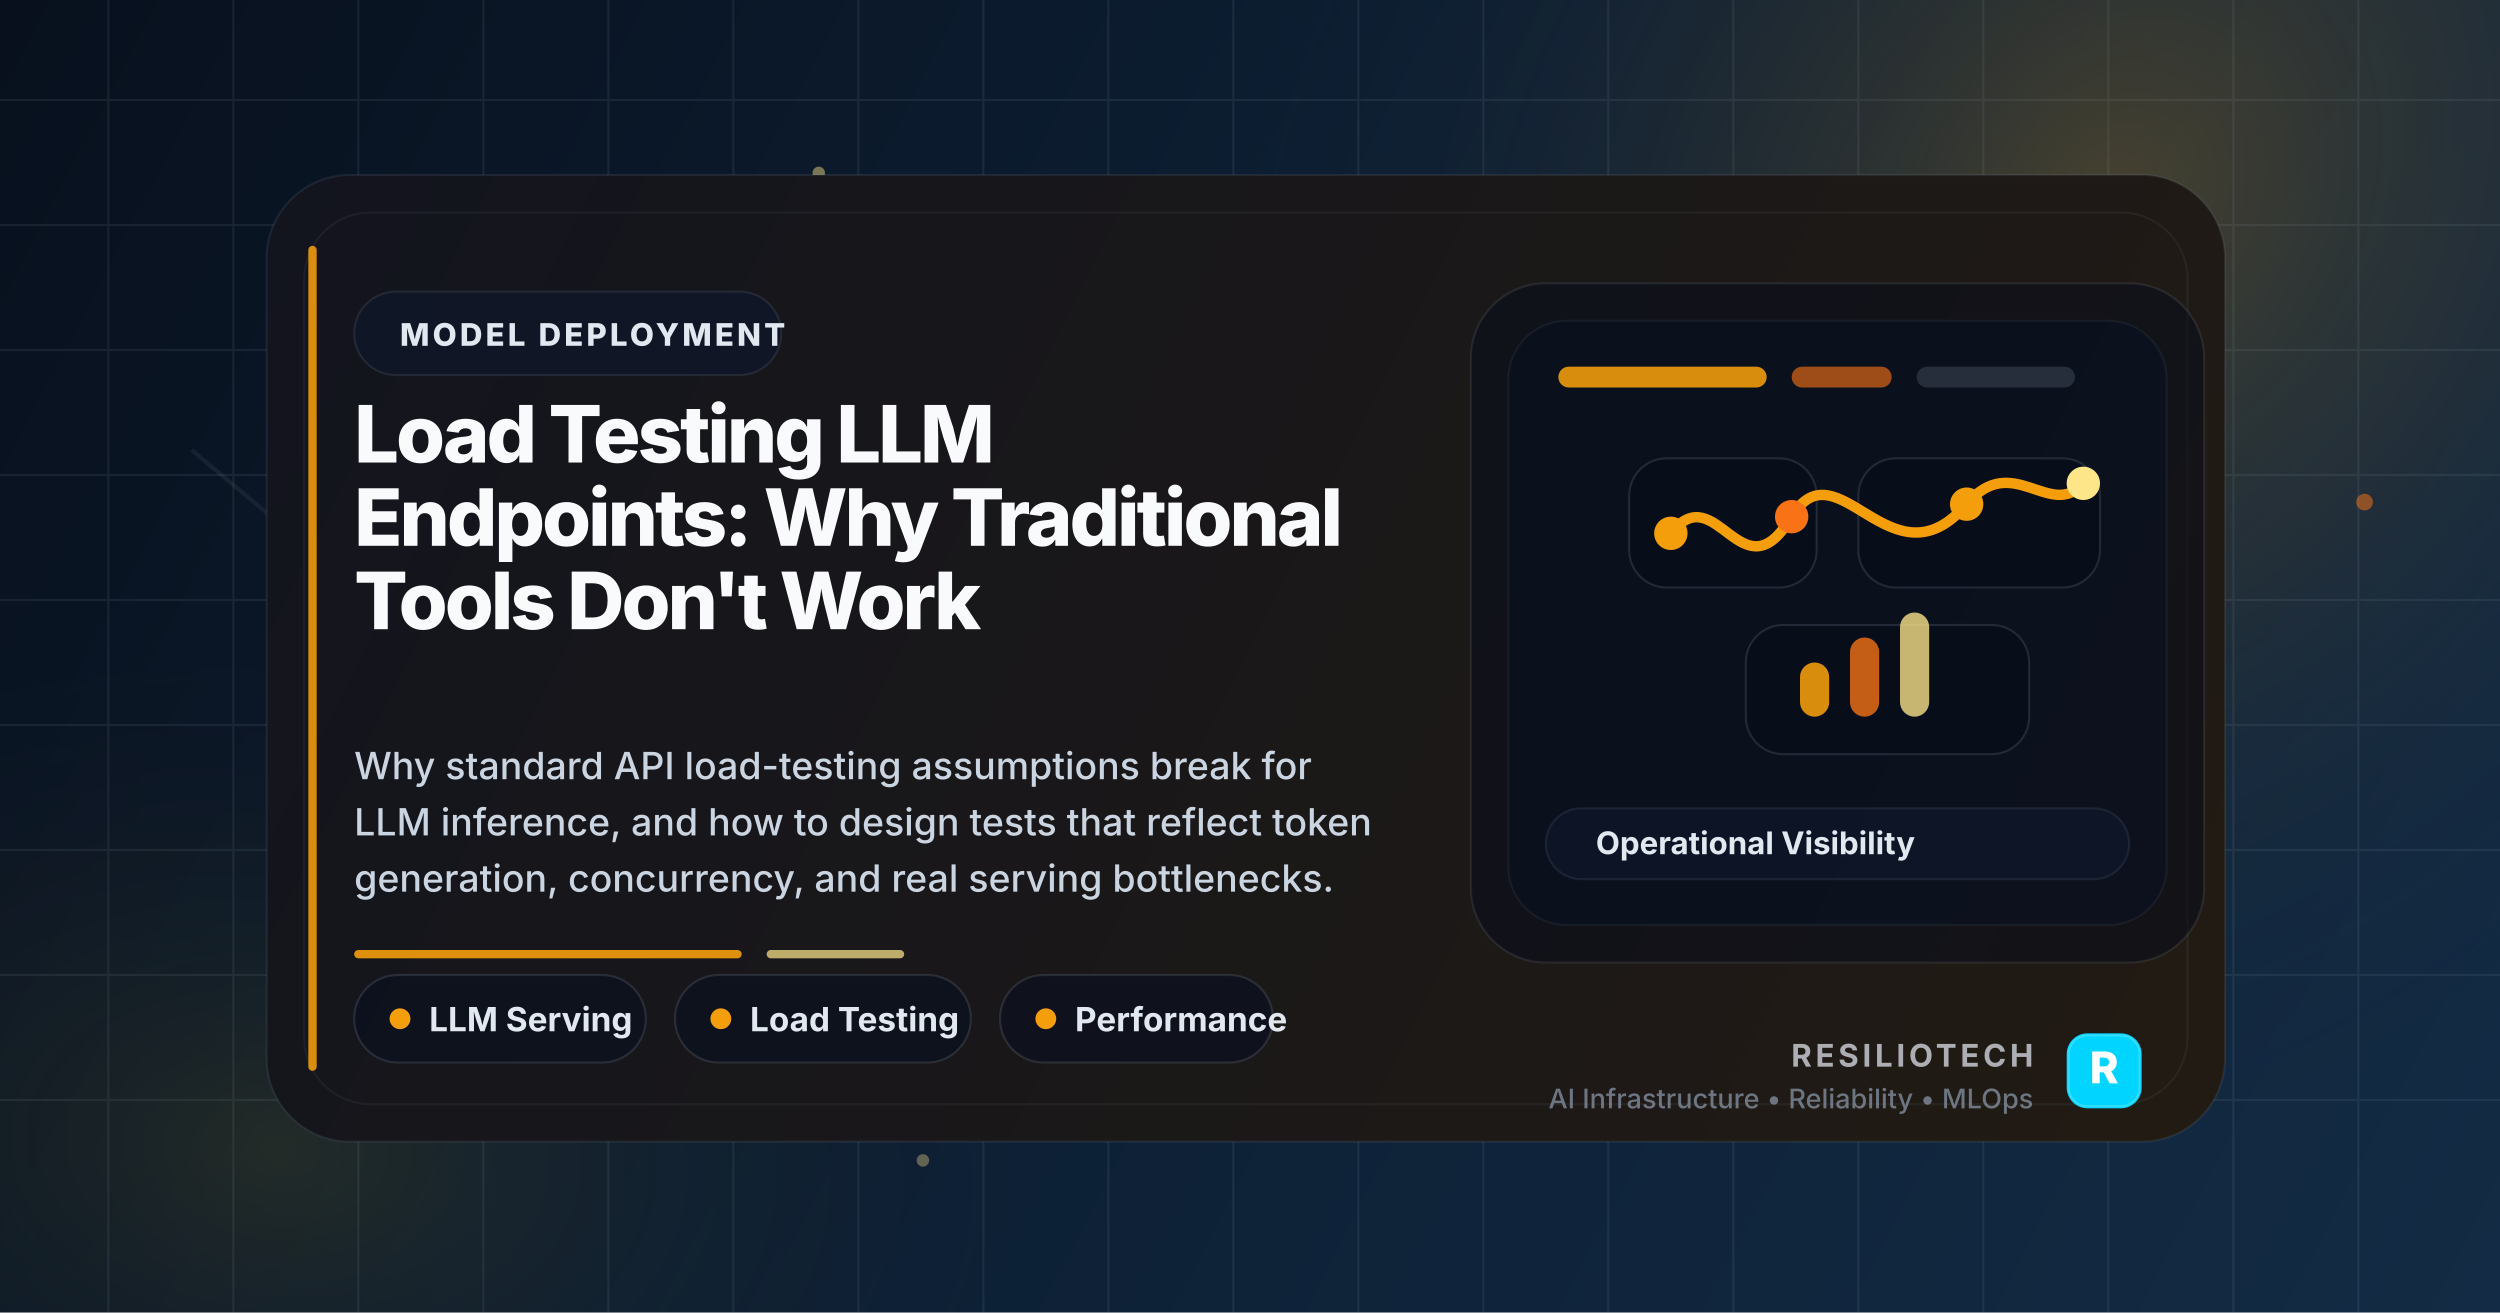
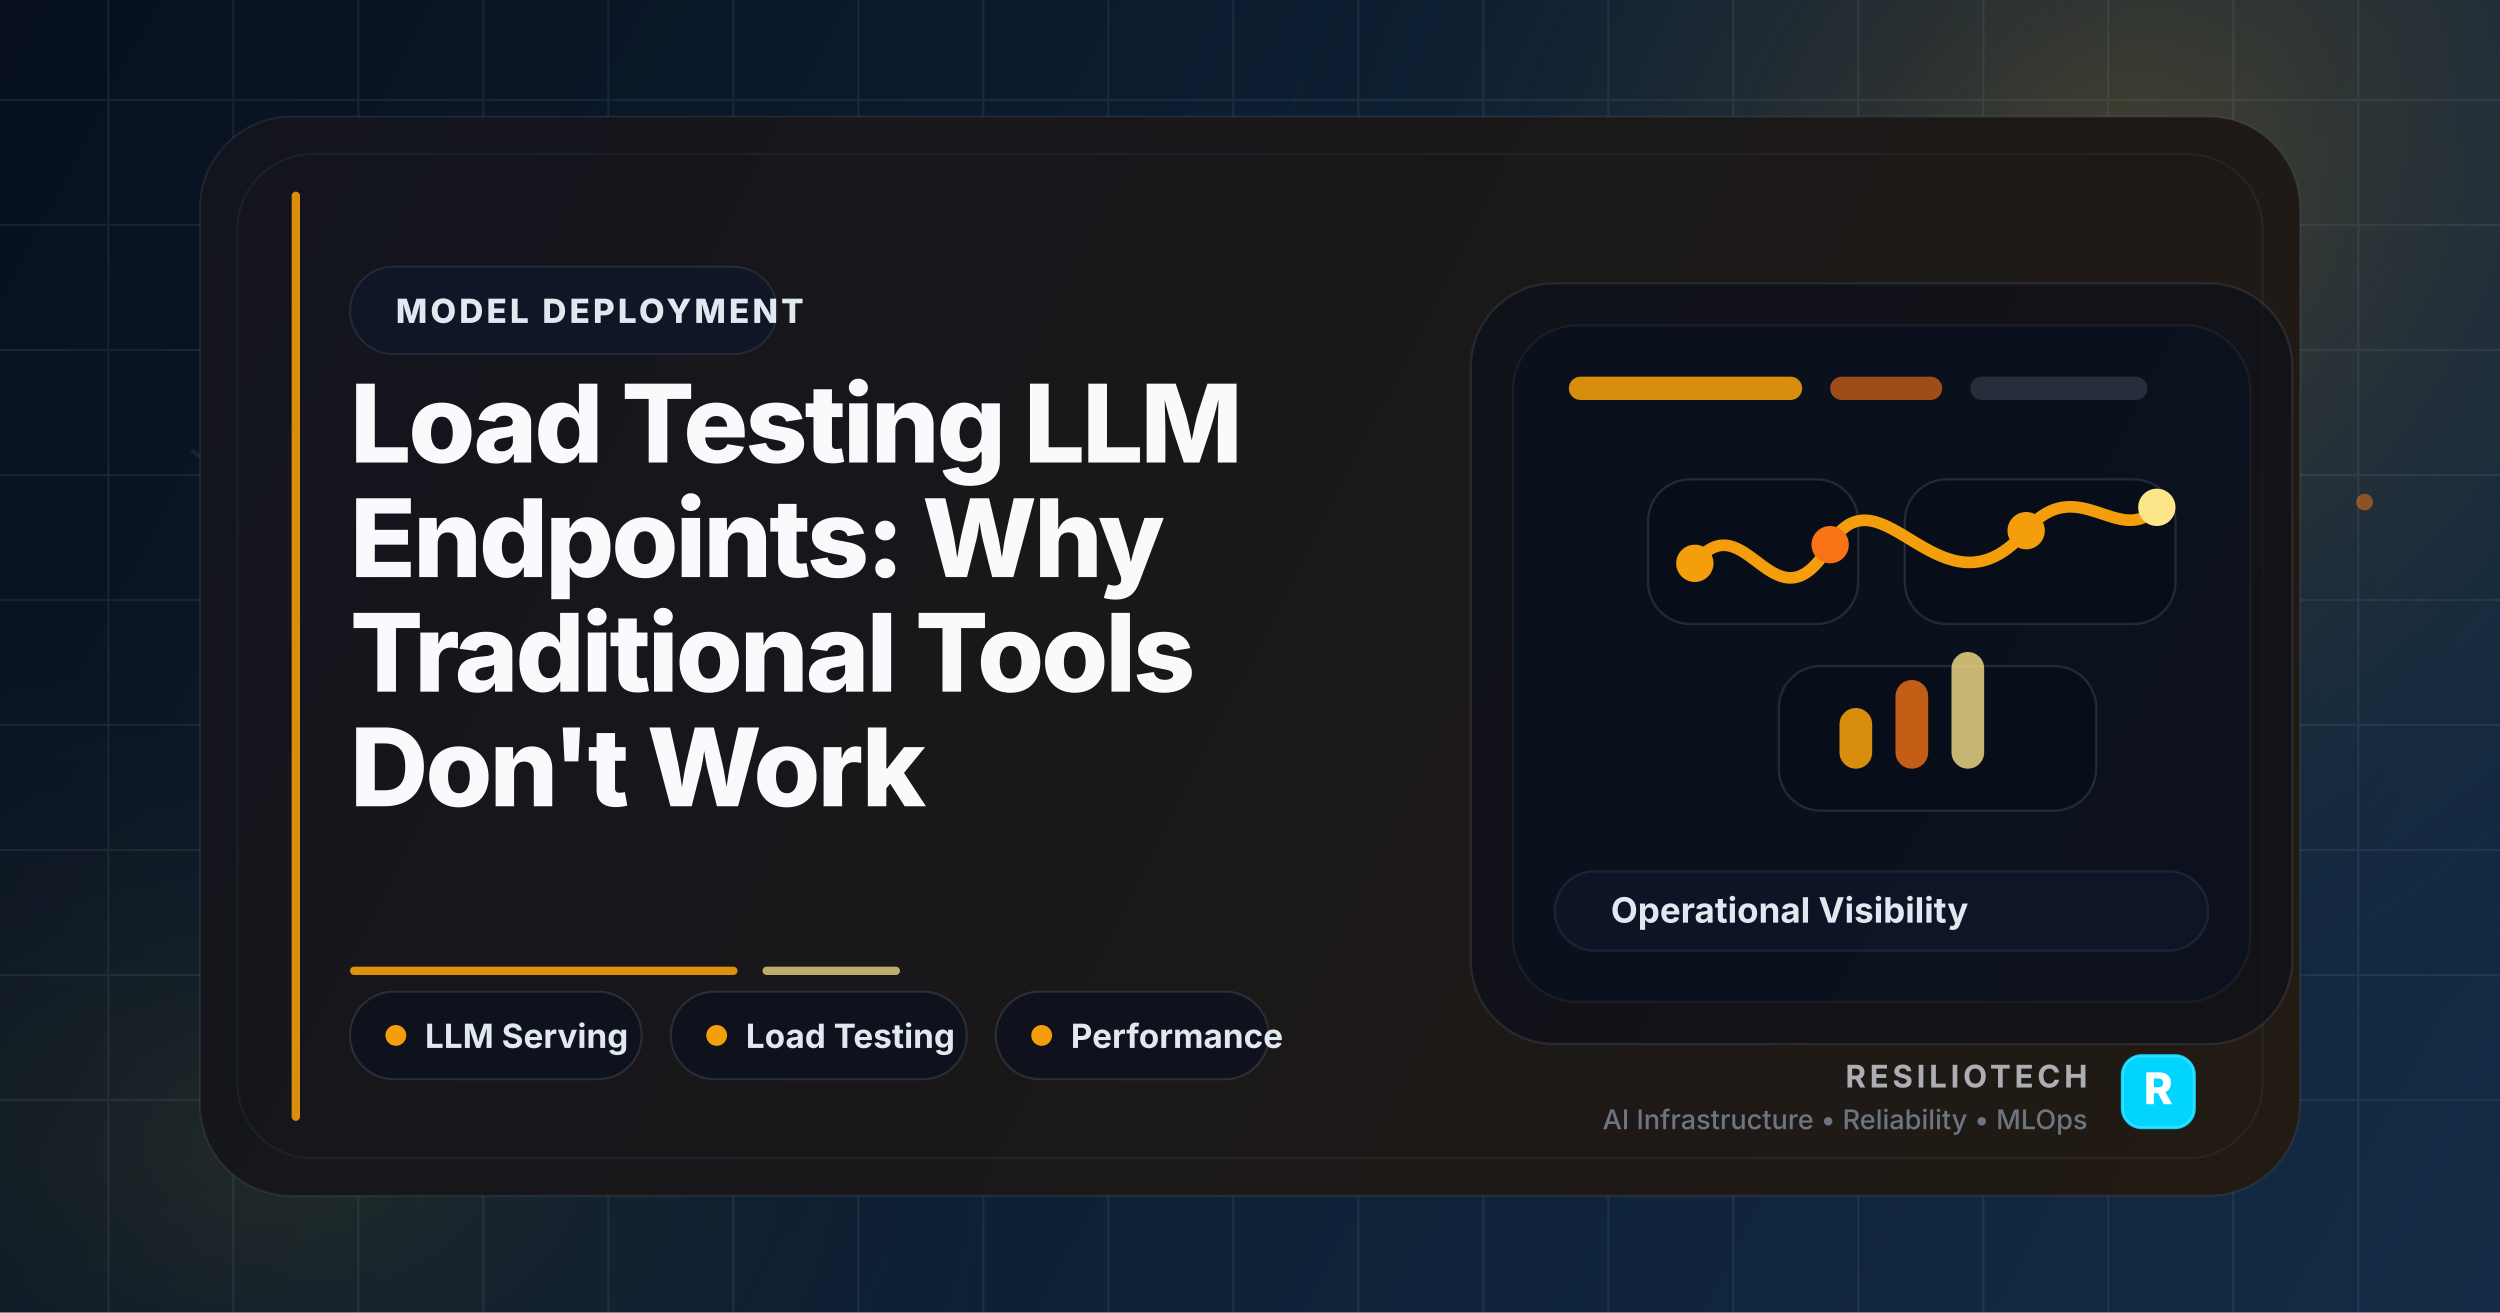
<svg xmlns="http://www.w3.org/2000/svg" width="1200" height="630" viewBox="0 0 1200 630" fill="none">
  <defs>
    <linearGradient id="bg" x1="0" y1="0" x2="1200" y2="630" gradientUnits="userSpaceOnUse">
      <stop stop-color="#08101d" />
      <stop offset="0.5" stop-color="#0d2035" />
      <stop offset="1" stop-color="#132b44" />
    </linearGradient>
-     <linearGradient id="panel" x1="128" y1="84" x2="1068" y2="548" gradientUnits="userSpaceOnUse">
+     <linearGradient id="panel" x1="96" y1="56" x2="1104" y2="574" gradientUnits="userSpaceOnUse">
      <stop stop-color="#12141e" />
      <stop offset="1" stop-color="#221b13" />
    </linearGradient>
    <radialGradient id="glowA" cx="0" cy="0" r="1" gradientUnits="userSpaceOnUse" gradientTransform="translate(1012 96) rotate(127) scale(512 402)">
      <stop stop-color="rgba(245, 158, 11, 0.24)" />
      <stop offset="1" stop-color="rgba(15, 23, 42, 0)" />
    </radialGradient>
    <radialGradient id="glowB" cx="0" cy="0" r="1" gradientUnits="userSpaceOnUse" gradientTransform="translate(132 552) rotate(5) scale(388 258)">
      <stop stop-color="rgba(250, 204, 21, 0.10)" />
      <stop offset="1" stop-color="rgba(15, 23, 42, 0)" />
    </radialGradient>
-     <linearGradient id="accentLine" x1="148" y1="0" x2="424" y2="0" gradientUnits="userSpaceOnUse">
+     <linearGradient id="accentLine" x1="140" y1="0" x2="416" y2="0" gradientUnits="userSpaceOnUse">
      <stop stop-color="#f59e0b" />
      <stop offset="1" stop-color="#f97316" />
    </linearGradient>
  </defs>
  <rect width="1200" height="630" fill="url(#bg)" />
  <rect width="1200" height="630" fill="url(#glowA)" />
  <rect width="1200" height="630" fill="url(#glowB)" />
  <g opacity="0.11" stroke="#94a3b8" stroke-width="1">
    <path d="M0 48 H1200" />
    <path d="M0 108 H1200" />
    <path d="M0 168 H1200" />
    <path d="M0 228 H1200" />
    <path d="M0 288 H1200" />
    <path d="M0 348 H1200" />
    <path d="M0 408 H1200" />
    <path d="M0 468 H1200" />
    <path d="M0 528 H1200" />
    <path d="M52 0 V630" />
    <path d="M112 0 V630" />
    <path d="M172 0 V630" />
    <path d="M232 0 V630" />
    <path d="M292 0 V630" />
    <path d="M352 0 V630" />
    <path d="M412 0 V630" />
    <path d="M472 0 V630" />
    <path d="M532 0 V630" />
    <path d="M592 0 V630" />
    <path d="M652 0 V630" />
    <path d="M712 0 V630" />
    <path d="M772 0 V630" />
    <path d="M832 0 V630" />
    <path d="M892 0 V630" />
    <path d="M952 0 V630" />
    <path d="M1012 0 V630" />
    <path d="M1072 0 V630" />
    <path d="M1132 0 V630" />
  </g>
  <circle cx="270" cy="130" r="2" fill="#f59e0b" opacity="0.52" />
  <circle cx="443" cy="557" r="3" fill="#fde68a" opacity="0.35" />
  <circle cx="616" cy="478" r="4" fill="#f97316" opacity="0.46" />
  <circle cx="789" cy="399" r="2" fill="#f59e0b" opacity="0.57" />
  <circle cx="962" cy="320" r="3" fill="#fde68a" opacity="0.40" />
  <circle cx="1135" cy="241" r="4" fill="#f97316" opacity="0.51" />
  <circle cx="220" cy="162" r="2" fill="#f59e0b" opacity="0.34" />
  <circle cx="393" cy="83" r="3" fill="#fde68a" opacity="0.45" />
  <circle cx="566" cy="510" r="4" fill="#f97316" opacity="0.56" />
  <circle cx="739" cy="431" r="2" fill="#f59e0b" opacity="0.39" />
  <path d="M190 110 L268 152 L356 154" stroke="rgba(148, 163, 184, 0.10)" stroke-width="2" fill="none" />
  <path d="M251 163 L352 236 L457 279" stroke="rgba(148, 163, 184, 0.10)" stroke-width="2" fill="none" />
  <path d="M92 216 L216 320 L338 324" stroke="rgba(148, 163, 184, 0.10)" stroke-width="2" fill="none" />
-   <rect x="128" y="84" width="940" height="464" rx="40" fill="url(#panel)" stroke="rgba(148, 163, 184, 0.12)" />
-   <rect x="146" y="102" width="904" height="428" rx="32" fill="none" stroke="rgba(148, 163, 184, 0.08)" />
-   <rect x="148" y="118" width="4" height="396" rx="2" fill="url(#accentLine)" opacity="0.88" />
-   <rect x="170" y="140" width="205" height="40" rx="20" fill="rgba(15, 23, 42, 0.72)" stroke="rgba(148, 163, 184, 0.14)" />
-   <text x="192" y="166" fill="#e2e8f0" font-size="15" font-family="Inter, Arial, sans-serif" font-weight="760" letter-spacing="1.5">MODEL DEPLOYMENT</text>
-   <text x="170" y="222" fill="#f8fafc" font-size="38" font-family="Inter, Arial, sans-serif" font-weight="820" letter-spacing="-1.4">
-     <tspan x="170" dy="0">Load Testing LLM</tspan>
-     <tspan x="170" dy="40">Endpoints: Why Traditional</tspan>
-     <tspan x="170" dy="40">Tools Don't Work</tspan>
+   <rect x="96" y="56" width="1008" height="518" rx="44" fill="url(#panel)" stroke="rgba(148, 163, 184, 0.12)" />
+   <rect x="114" y="74" width="972" height="482" rx="36" fill="none" stroke="rgba(148, 163, 184, 0.08)" />
+   <rect x="140" y="92" width="4" height="446" rx="2" fill="url(#accentLine)" opacity="0.88" />
+   <rect x="168" y="128" width="205" height="42" rx="21" fill="rgba(15, 23, 42, 0.72)" stroke="rgba(148, 163, 184, 0.14)" />
+   <text x="190" y="155" fill="#e2e8f0" font-size="16" font-family="Inter, Arial, sans-serif" font-weight="760" letter-spacing="1.5">MODEL DEPLOYMENT</text>
+   <text x="168" y="222" fill="#f8fafc" font-size="52" font-family="Inter, Arial, sans-serif" font-weight="820" letter-spacing="-1.4">
+     <tspan x="168" dy="0">Load Testing LLM</tspan>
+     <tspan x="168" dy="55">Endpoints: Why</tspan>
+     <tspan x="168" dy="55">Traditional Tools</tspan>
+     <tspan x="168" dy="55">Don't Work</tspan>
  </text>
-   <text x="170" y="374" fill="#cbd5e1" font-size="18" font-family="Inter, Arial, sans-serif" font-weight="520">
-     <tspan x="170" dy="0">Why standard API load-testing assumptions break for</tspan>
-     <tspan x="170" dy="27">LLM inference, and how to design tests that reflect token</tspan>
-     <tspan x="170" dy="27">generation, concurrency, and real serving bottlenecks.</tspan>
-   </text>
-   <g transform="translate(170, 0)">
-     <rect x="0" y="468" width="140" height="42" rx="21" fill="rgba(10, 17, 31, 0.70)" stroke="rgba(148, 163, 184, 0.18)" />
-     <circle cx="22" cy="489" r="5" fill="#f59e0b" />
-     <text x="36" y="495" fill="#e2e8f0" font-size="16" font-family="Inter, Arial, sans-serif" font-weight="650">LLM Serving</text>
+   <g transform="translate(168, 0)">
+     <rect x="0" y="476" width="140" height="42" rx="21" fill="rgba(10, 17, 31, 0.70)" stroke="rgba(148, 163, 184, 0.18)" />
+     <circle cx="22" cy="497" r="5" fill="#f59e0b" />
+     <text x="36" y="503" fill="#e2e8f0" font-size="16" font-family="Inter, Arial, sans-serif" font-weight="650">LLM Serving</text>
  </g>
-   <g transform="translate(324, 0)">
-     <rect x="0" y="468" width="142" height="42" rx="21" fill="rgba(10, 17, 31, 0.70)" stroke="rgba(148, 163, 184, 0.18)" />
-     <circle cx="22" cy="489" r="5" fill="#f59e0b" />
-     <text x="36" y="495" fill="#e2e8f0" font-size="16" font-family="Inter, Arial, sans-serif" font-weight="650">Load Testing</text>
+   <g transform="translate(322, 0)">
+     <rect x="0" y="476" width="142" height="42" rx="21" fill="rgba(10, 17, 31, 0.70)" stroke="rgba(148, 163, 184, 0.18)" />
+     <circle cx="22" cy="497" r="5" fill="#f59e0b" />
+     <text x="36" y="503" fill="#e2e8f0" font-size="16" font-family="Inter, Arial, sans-serif" font-weight="650">Load Testing</text>
  </g>
-   <g transform="translate(480, 0)">
-     <rect x="0" y="468" width="131" height="42" rx="21" fill="rgba(10, 17, 31, 0.70)" stroke="rgba(148, 163, 184, 0.18)" />
-     <circle cx="22" cy="489" r="5" fill="#f59e0b" />
-     <text x="36" y="495" fill="#e2e8f0" font-size="16" font-family="Inter, Arial, sans-serif" font-weight="650">Performance</text>
+   <g transform="translate(478, 0)">
+     <rect x="0" y="476" width="131" height="42" rx="21" fill="rgba(10, 17, 31, 0.70)" stroke="rgba(148, 163, 184, 0.18)" />
+     <circle cx="22" cy="497" r="5" fill="#f59e0b" />
+     <text x="36" y="503" fill="#e2e8f0" font-size="16" font-family="Inter, Arial, sans-serif" font-weight="650">Performance</text>
  </g>
-   <rect x="170" y="456" width="186" height="4" rx="2" fill="#f59e0b" opacity="0.90" />
-   <rect x="368" y="456" width="66" height="4" rx="2" fill="#fde68a" opacity="0.72" />
-   <rect x="706" y="136" width="352" height="326" rx="36" fill="rgba(9, 14, 26, 0.54)" stroke="rgba(148, 163, 184, 0.14)" />
-   <rect x="724" y="154" width="316" height="290" rx="28" fill="rgba(10, 17, 31, 0.76)" stroke="rgba(148, 163, 184, 0.08)" />
-   <rect x="748" y="176" width="100" height="10" rx="5" fill="#f59e0b" opacity="0.88" />
-   <rect x="860" y="176" width="48" height="10" rx="5" fill="#f97316" opacity="0.62" />
-   <rect x="920" y="176" width="76" height="10" rx="5" fill="rgba(148, 163, 184, 0.20)" />
-   <rect x="742" y="388" width="280" height="34" rx="17" fill="rgba(15, 23, 42, 0.72)" stroke="rgba(148, 163, 184, 0.12)" />
-   <text x="766" y="410" fill="#e2e8f0" font-size="15" font-family="Inter, Arial, sans-serif" font-weight="680">Operational Visibility</text>
-   <rect x="782" y="220" width="90" height="62" rx="18" fill="rgba(9, 14, 26, 0.88)" stroke="rgba(148, 163, 184, 0.18)" />
-   <rect x="892" y="220" width="116" height="62" rx="18" fill="rgba(9, 14, 26, 0.88)" stroke="rgba(148, 163, 184, 0.18)" />
-   <rect x="838" y="300" width="136" height="62" rx="18" fill="rgba(9, 14, 26, 0.88)" stroke="rgba(148, 163, 184, 0.18)" />
-   <path d="M802 256 C824 228, 836 288, 860 248 C882 212, 908 284, 944 242 C966 216, 984 250, 1000 232" stroke="#f59e0b" stroke-width="5" fill="none" stroke-linecap="round" />
-   <circle cx="802" cy="256" r="8" fill="#f59e0b" />
-   <circle cx="860" cy="248" r="8" fill="#f97316" />
-   <circle cx="944" cy="242" r="8" fill="#f59e0b" />
-   <circle cx="1000" cy="232" r="8" fill="#fde68a" />
-   <rect x="864" y="318" width="14" height="26" rx="7" fill="#f59e0b" opacity="0.88" />
-   <rect x="888" y="306" width="14" height="38" rx="7" fill="#f97316" opacity="0.78" />
-   <rect x="912" y="294" width="14" height="50" rx="7" fill="#fde68a" opacity="0.78" />
-   <text x="976" y="512" text-anchor="end" fill="rgba(226, 232, 240, 0.72)" font-size="15" font-family="Inter, Arial, sans-serif" font-weight="730" letter-spacing="1.8">RESILIOTECH</text>
-   <text x="976" y="532" text-anchor="end" fill="rgba(148, 163, 184, 0.66)" font-size="13" font-family="Inter, Arial, sans-serif" font-weight="500">AI Infrastructure • Reliability • MLOps</text>
-   <g transform="translate(992, 496)">
+   <rect x="168" y="464" width="186" height="4" rx="2" fill="#f59e0b" opacity="0.90" />
+   <rect x="366" y="464" width="66" height="4" rx="2" fill="#fde68a" opacity="0.72" />
+   <g transform="translate(706 136) scale(1.12) translate(-706 -136)">
+     <rect x="706" y="136" width="352" height="326" rx="36" fill="rgba(9, 14, 26, 0.54)" stroke="rgba(148, 163, 184, 0.14)" />
+     <rect x="724" y="154" width="316" height="290" rx="28" fill="rgba(10, 17, 31, 0.76)" stroke="rgba(148, 163, 184, 0.08)" />
+     <rect x="748" y="176" width="100" height="10" rx="5" fill="#f59e0b" opacity="0.88" />
+     <rect x="860" y="176" width="48" height="10" rx="5" fill="#f97316" opacity="0.62" />
+     <rect x="920" y="176" width="76" height="10" rx="5" fill="rgba(148, 163, 184, 0.20)" />
+     <rect x="742" y="388" width="280" height="34" rx="17" fill="rgba(15, 23, 42, 0.72)" stroke="rgba(148, 163, 184, 0.12)" />
+     <text x="766" y="410" fill="#e2e8f0" font-size="15" font-family="Inter, Arial, sans-serif" font-weight="680">Operational Visibility</text>
+     <rect x="782" y="220" width="90" height="62" rx="18" fill="rgba(9, 14, 26, 0.88)" stroke="rgba(148, 163, 184, 0.18)" />
+     <rect x="892" y="220" width="116" height="62" rx="18" fill="rgba(9, 14, 26, 0.88)" stroke="rgba(148, 163, 184, 0.18)" />
+     <rect x="838" y="300" width="136" height="62" rx="18" fill="rgba(9, 14, 26, 0.88)" stroke="rgba(148, 163, 184, 0.18)" />
+     <path d="M802 256 C824 228, 836 288, 860 248 C882 212, 908 284, 944 242 C966 216, 984 250, 1000 232" stroke="#f59e0b" stroke-width="5" fill="none" stroke-linecap="round" />
+     <circle cx="802" cy="256" r="8" fill="#f59e0b" />
+     <circle cx="860" cy="248" r="8" fill="#f97316" />
+     <circle cx="944" cy="242" r="8" fill="#f59e0b" />
+     <circle cx="1000" cy="232" r="8" fill="#fde68a" />
+     <rect x="864" y="318" width="14" height="26" rx="7" fill="#f59e0b" opacity="0.88" />
+     <rect x="888" y="306" width="14" height="38" rx="7" fill="#f97316" opacity="0.78" />
+     <rect x="912" y="294" width="14" height="50" rx="7" fill="#fde68a" opacity="0.78" />
+   </g>
+   <text x="1002" y="522" text-anchor="end" fill="rgba(226, 232, 240, 0.72)" font-size="15" font-family="Inter, Arial, sans-serif" font-weight="730" letter-spacing="1.8">RESILIOTECH</text>
+   <text x="1002" y="542" text-anchor="end" fill="rgba(148, 163, 184, 0.66)" font-size="13" font-family="Inter, Arial, sans-serif" font-weight="500">AI Infrastructure • Reliability • MLOps</text>
+   <g transform="translate(1018, 506)">
    <rect width="36" height="36" rx="10" fill="#00D4FF" />
    <rect x="1" y="1" width="34" height="34" rx="9" fill="none" stroke="rgba(255, 255, 255, 0.20)" />
    <text x="18" y="24" text-anchor="middle" fill="#ffffff" font-size="21" font-family="Inter, Arial, sans-serif" font-weight="800">R</text>
  </g>
</svg>
